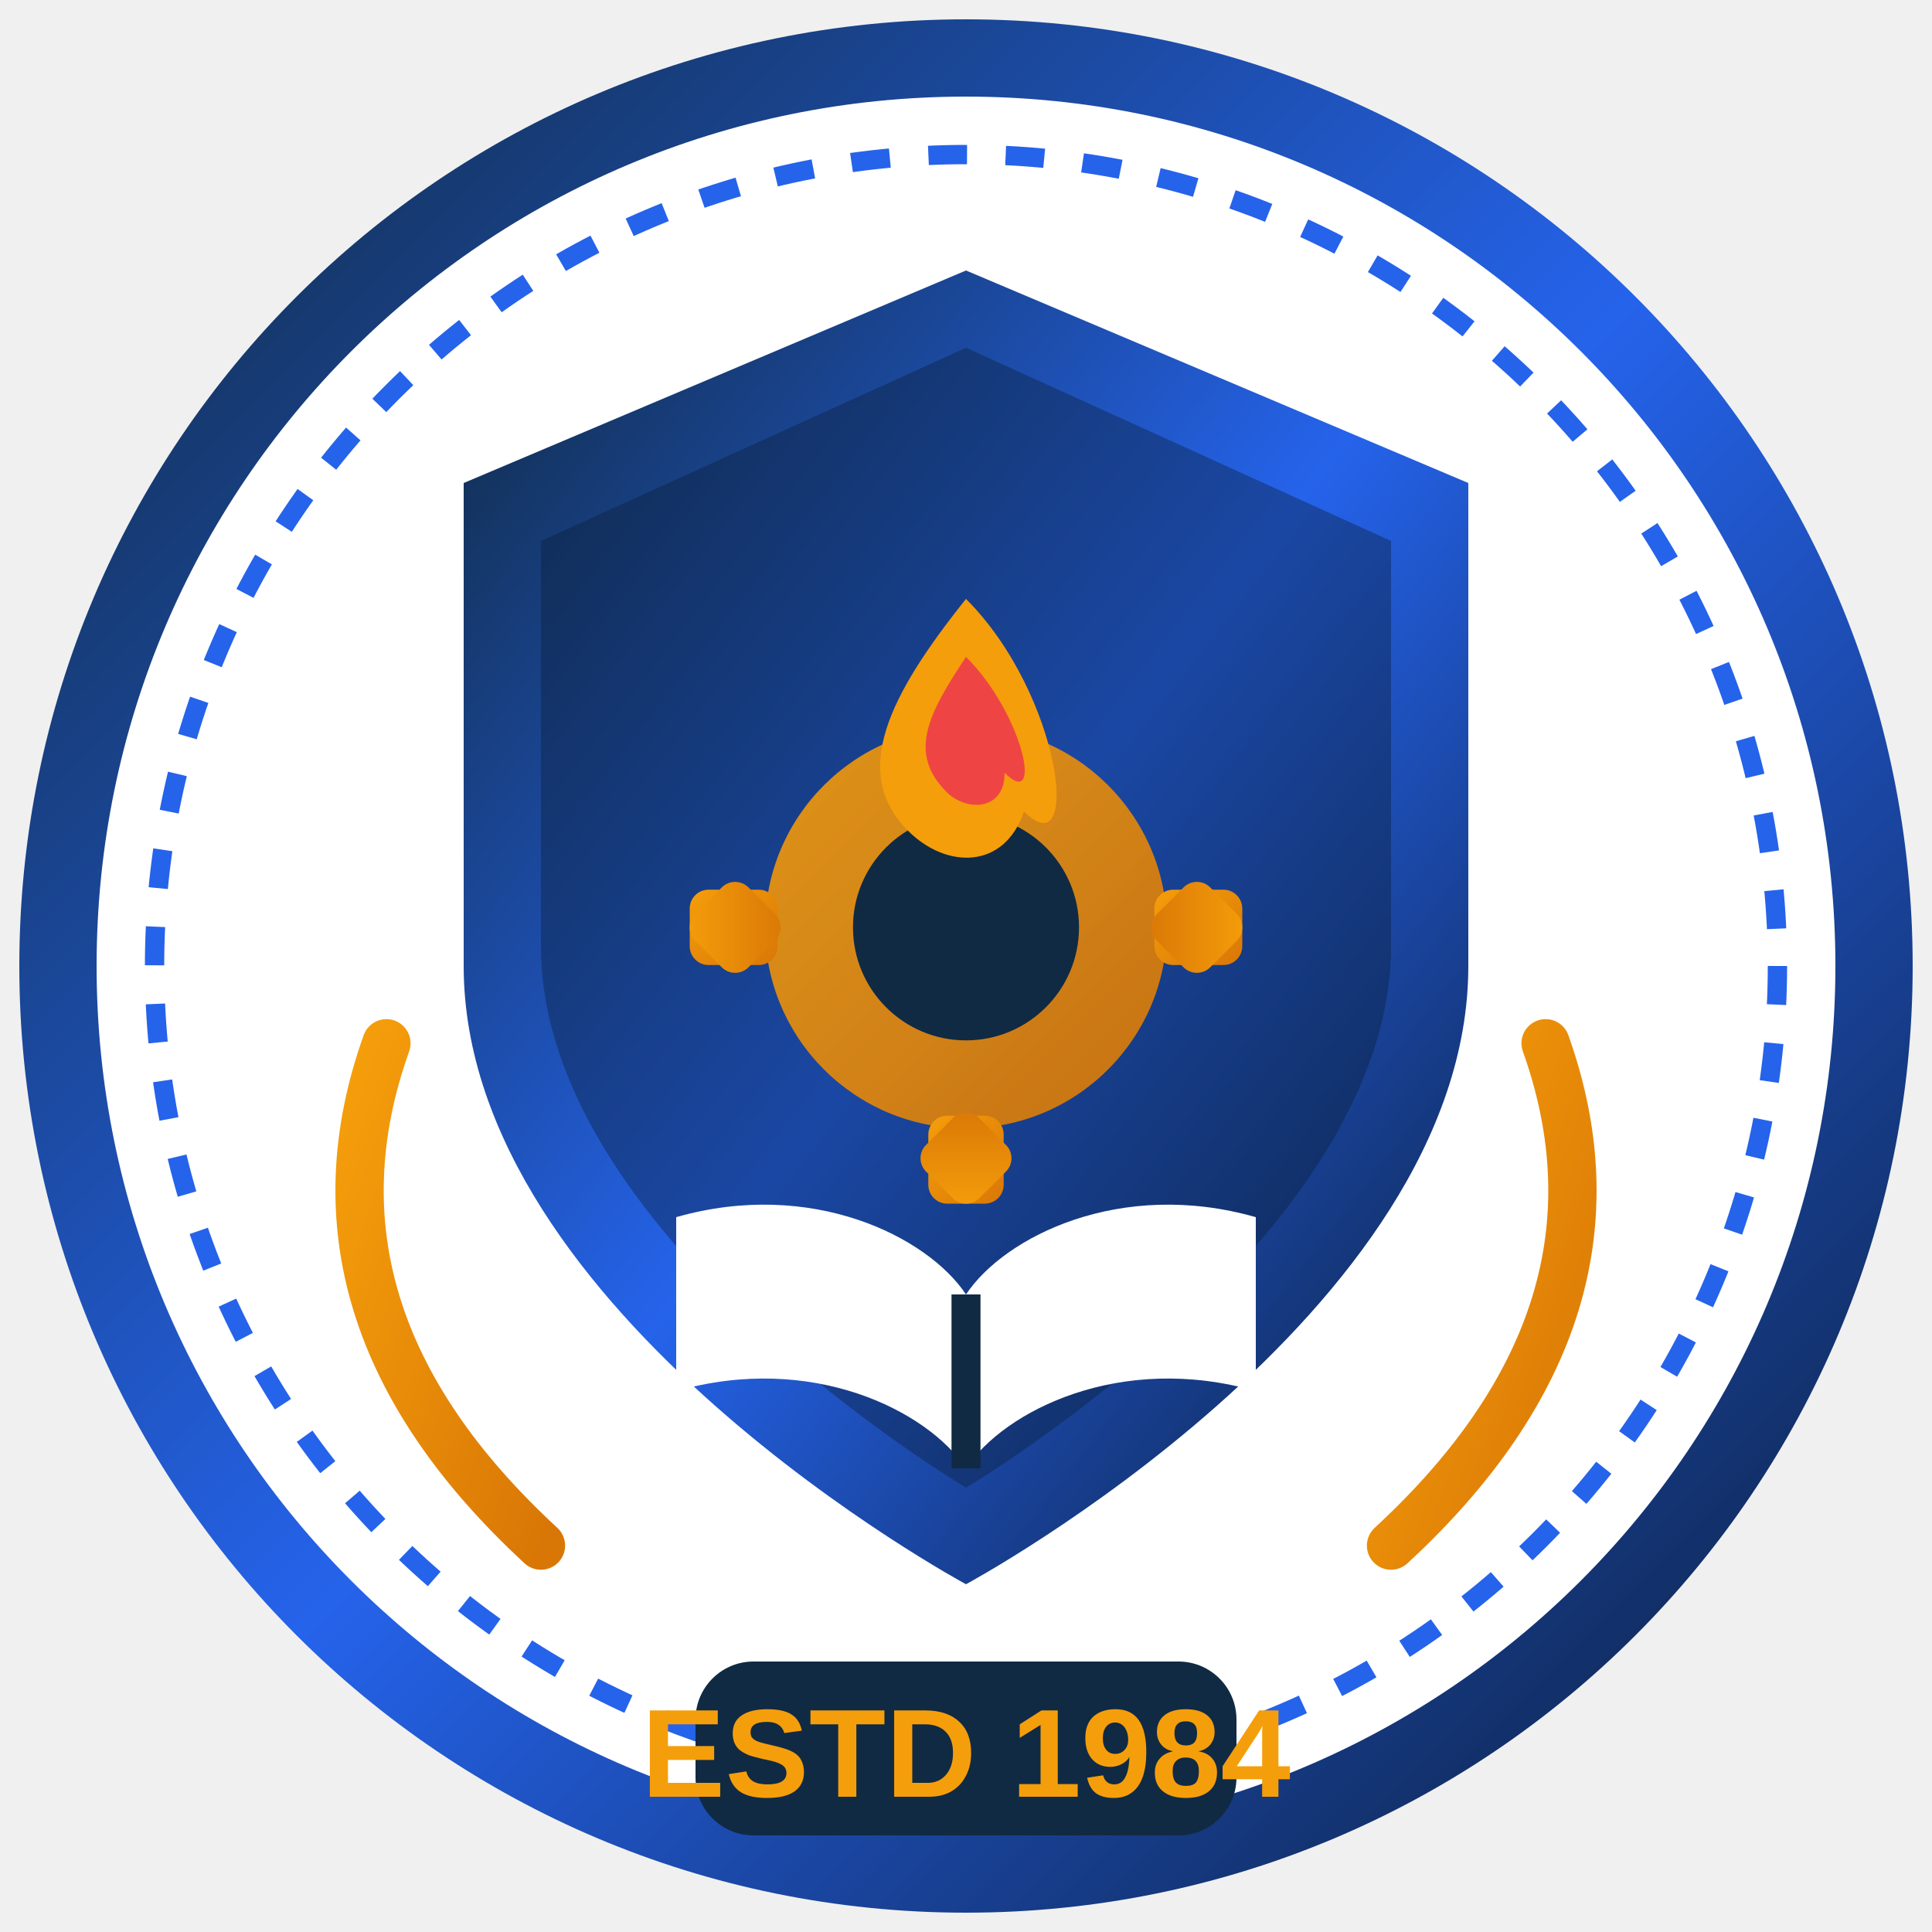
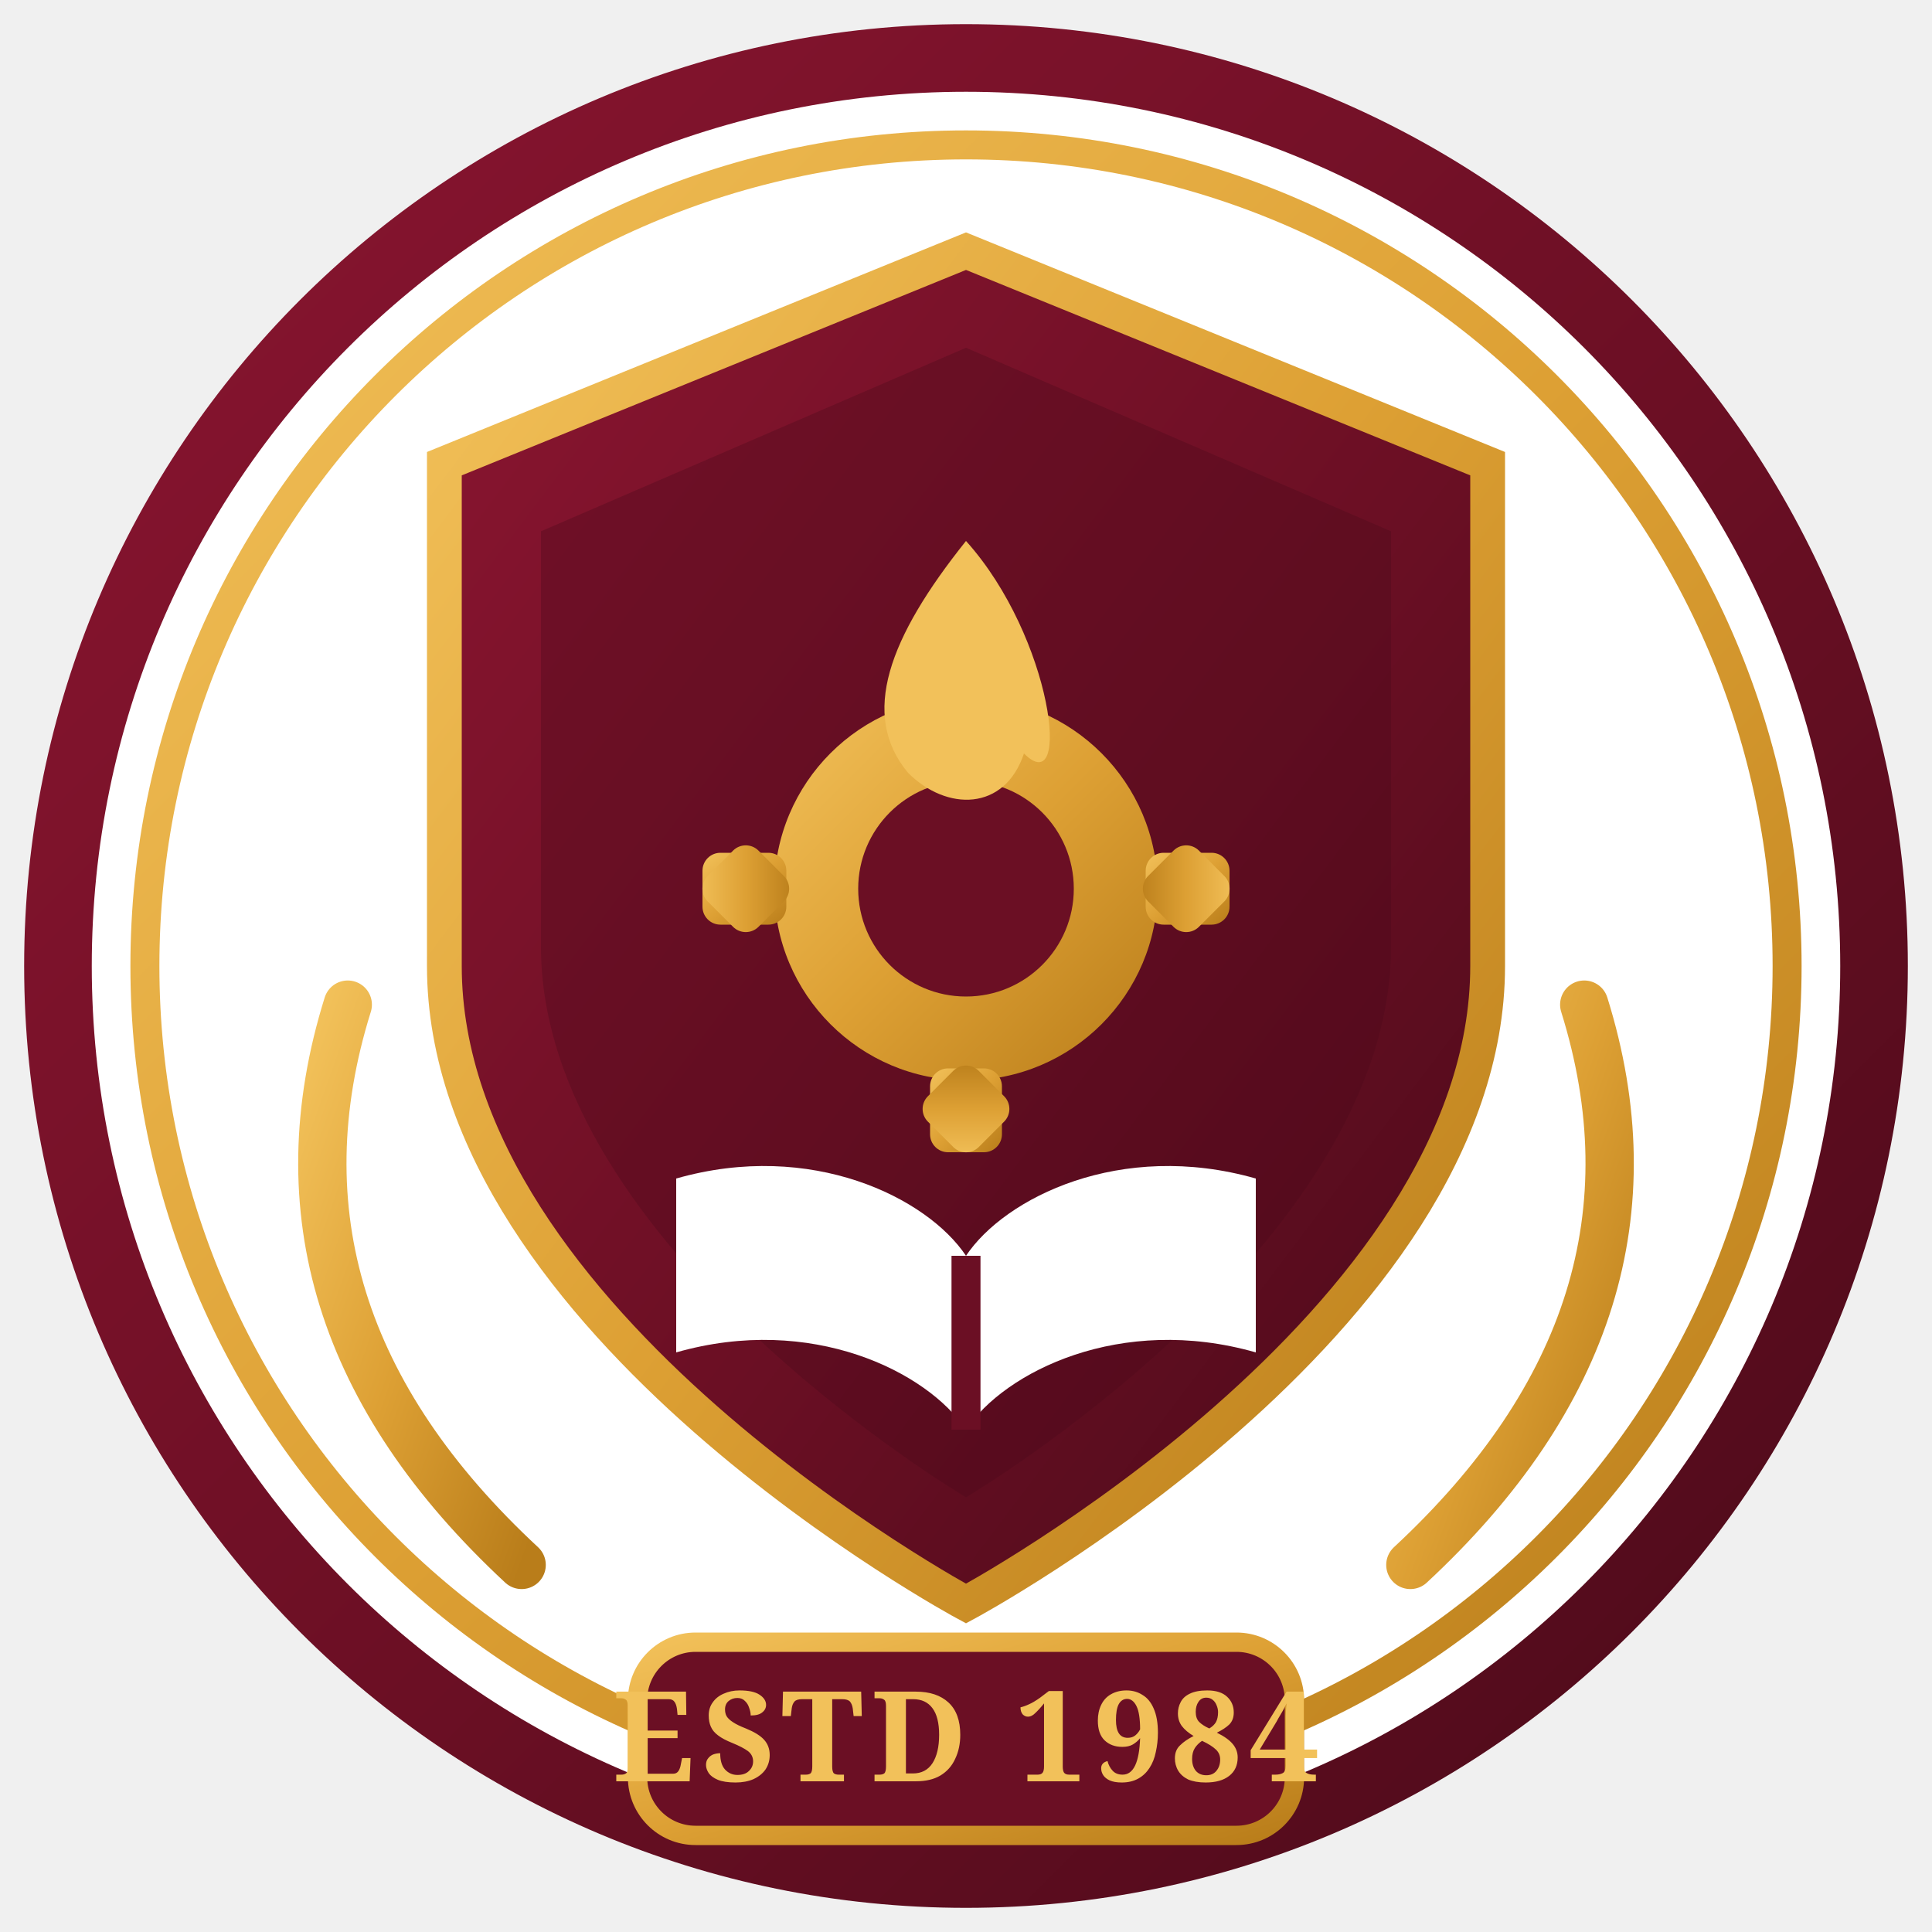
<svg xmlns="http://www.w3.org/2000/svg" viewBox="0 0 100 100" width="100" height="100">
  <defs>
-     <linearGradient id="crestGrad" x1="0%" y1="0%" x2="100%" y2="100%">
-       <stop offset="0%" stop-color="#102A43" />
-       <stop offset="50%" stop-color="#2563EB" />
-       <stop offset="100%" stop-color="#0B1D3A" />
+     <linearGradient id="maroonGrad" x1="0%" y1="0%" x2="100%" y2="100%">
+       <stop offset="0%" stop-color="#8A1530" />
+       <stop offset="55%" stop-color="#6B0F24" />
+       <stop offset="100%" stop-color="#4A0A19" />
    </linearGradient>
    <linearGradient id="goldGrad" x1="0%" y1="0%" x2="100%" y2="100%">
-       <stop offset="0%" stop-color="#F59E0B" />
-       <stop offset="100%" stop-color="#D97706" />
+       <stop offset="0%" stop-color="#F2C15A" />
+       <stop offset="50%" stop-color="#DDA034" />
+       <stop offset="100%" stop-color="#B97D1A" />
    </linearGradient>
  </defs>
-   <circle cx="50" cy="50" r="47" fill="#ffffff" stroke="url(#crestGrad)" stroke-width="4" />
-   <circle cx="50" cy="50" r="42" fill="none" stroke="#2563EB" stroke-width="1" stroke-dasharray="2,2" />
-   <path d="M50 14 L76 25 V50 C76 68 50 82 50 82 C50 82 24 68 24 50 V25 Z" fill="url(#crestGrad)" />
-   <path d="M50 18 L72 28 V49 C72 64 50 77 50 77 C50 77 28 64 28 49 V28 Z" fill="#0B1D3A" opacity="0.4" />
-   <g transform="translate(50, 48) scale(0.65)">
-     <circle cx="0" cy="0" r="16" fill="url(#goldGrad)" opacity="0.9" />
-     <circle cx="0" cy="0" r="9" fill="#102A43" />
+   <circle cx="50" cy="50" r="47" fill="#FFFFFF" stroke="url(#maroonGrad)" stroke-width="3.5" />
+   <circle cx="50" cy="50" r="42.5" fill="none" stroke="url(#goldGrad)" stroke-width="1.5" />
+   <path d="M50 13 L77 24 V50 C77 68.5 50 83 50 83 C50 83 23 68.5 23 50 V24 Z" fill="url(#maroonGrad)" stroke="url(#goldGrad)" stroke-width="1.8" />
+   <path d="M50 18 L72 27.5 V49 C72 64.5 50 77.5 50 77.5 C50 77.5 28 64.5 28 49 V27.5 Z" fill="#4A0A19" opacity="0.35" />
+   <g transform="translate(50, 46) scale(0.62)">
+     <circle cx="0" cy="0" r="16" fill="url(#goldGrad)" />
+     <circle cx="0" cy="0" r="9" fill="#6B0F24" />
    <rect x="-3" y="-22" width="6" height="7" rx="1.5" fill="url(#goldGrad)" />
    <rect x="-3" y="15" width="6" height="7" rx="1.5" fill="url(#goldGrad)" />
    <rect x="-22" y="-3" width="7" height="6" rx="1.5" fill="url(#goldGrad)" />
    <rect x="15" y="-3" width="7" height="6" rx="1.5" fill="url(#goldGrad)" />
    <rect x="-16" y="-16" width="6" height="6" rx="1.5" transform="rotate(45)" fill="url(#goldGrad)" />
    <rect x="-16" y="-16" width="6" height="6" rx="1.5" transform="rotate(-45)" fill="url(#goldGrad)" />
    <rect x="-16" y="-16" width="6" height="6" rx="1.5" transform="rotate(135)" fill="url(#goldGrad)" />
    <rect x="-16" y="-16" width="6" height="6" rx="1.5" transform="rotate(225)" fill="url(#goldGrad)" />
  </g>
-   <path d="M50 31 C46 36 44 40 47 43 C49 45 52 45 53 42 C56 45 55 36 50 31 Z" fill="#F59E0B" />
-   <path d="M50 34 C48 37 47 39 49 41 C50 42 52 42 52 40 C54 42 53 37 50 34 Z" fill="#EF4444" />
-   <path d="M35 63 C42 61 48 64 50 67 C52 64 58 61 65 63 V72 C58 70 52 73 50 76 C48 73 42 70 35 72 Z" fill="#FFFFFF" />
-   <line x1="50" y1="67" x2="50" y2="76" stroke="#102A43" stroke-width="1.5" />
-   <path d="M20 54 Q15 68 28 80" fill="none" stroke="url(#goldGrad)" stroke-width="2.5" stroke-linecap="round" />
-   <path d="M80 54 Q85 68 72 80" fill="none" stroke="url(#goldGrad)" stroke-width="2.5" stroke-linecap="round" />
-   <rect x="36" y="86" width="28" height="9" rx="3" fill="#102A43" />
-   <text x="50" y="93" fill="#F59E0B" font-size="6.5" font-family="'Segoe UI', Arial, sans-serif" font-weight="bold" text-anchor="middle">ESTD 1984</text>
+   <path d="M50 28 C46 33 44.5 37 47 40 C49 42 52 42 53 39 C55.5 41.5 54.5 33 50 28 Z" fill="#F2C15A" />
+   <path d="M35 61 C42 59 48 62 50 65 C52 62 58 59 65 61 V70 C58 68 52 71 50 74 C48 71 42 68 35 70 Z" fill="#FFFFFF" />
+   <line x1="50" y1="65" x2="50" y2="74" stroke="#6B0F24" stroke-width="1.5" />
+   <path d="M18 52 Q13 68 27 81" fill="none" stroke="url(#goldGrad)" stroke-width="2.5" stroke-linecap="round" />
+   <path d="M82 52 Q87 68 73 81" fill="none" stroke="url(#goldGrad)" stroke-width="2.5" stroke-linecap="round" />
+   <rect x="33" y="85" width="34" height="10" rx="3" fill="#6B0F24" stroke="url(#goldGrad)" stroke-width="1" />
+   <text x="50" y="92.2" fill="#F2C15A" font-size="6.5" font-family="Georgia, serif" font-weight="bold" text-anchor="middle" letter-spacing="0.4">ESTD 1984</text>
</svg>
